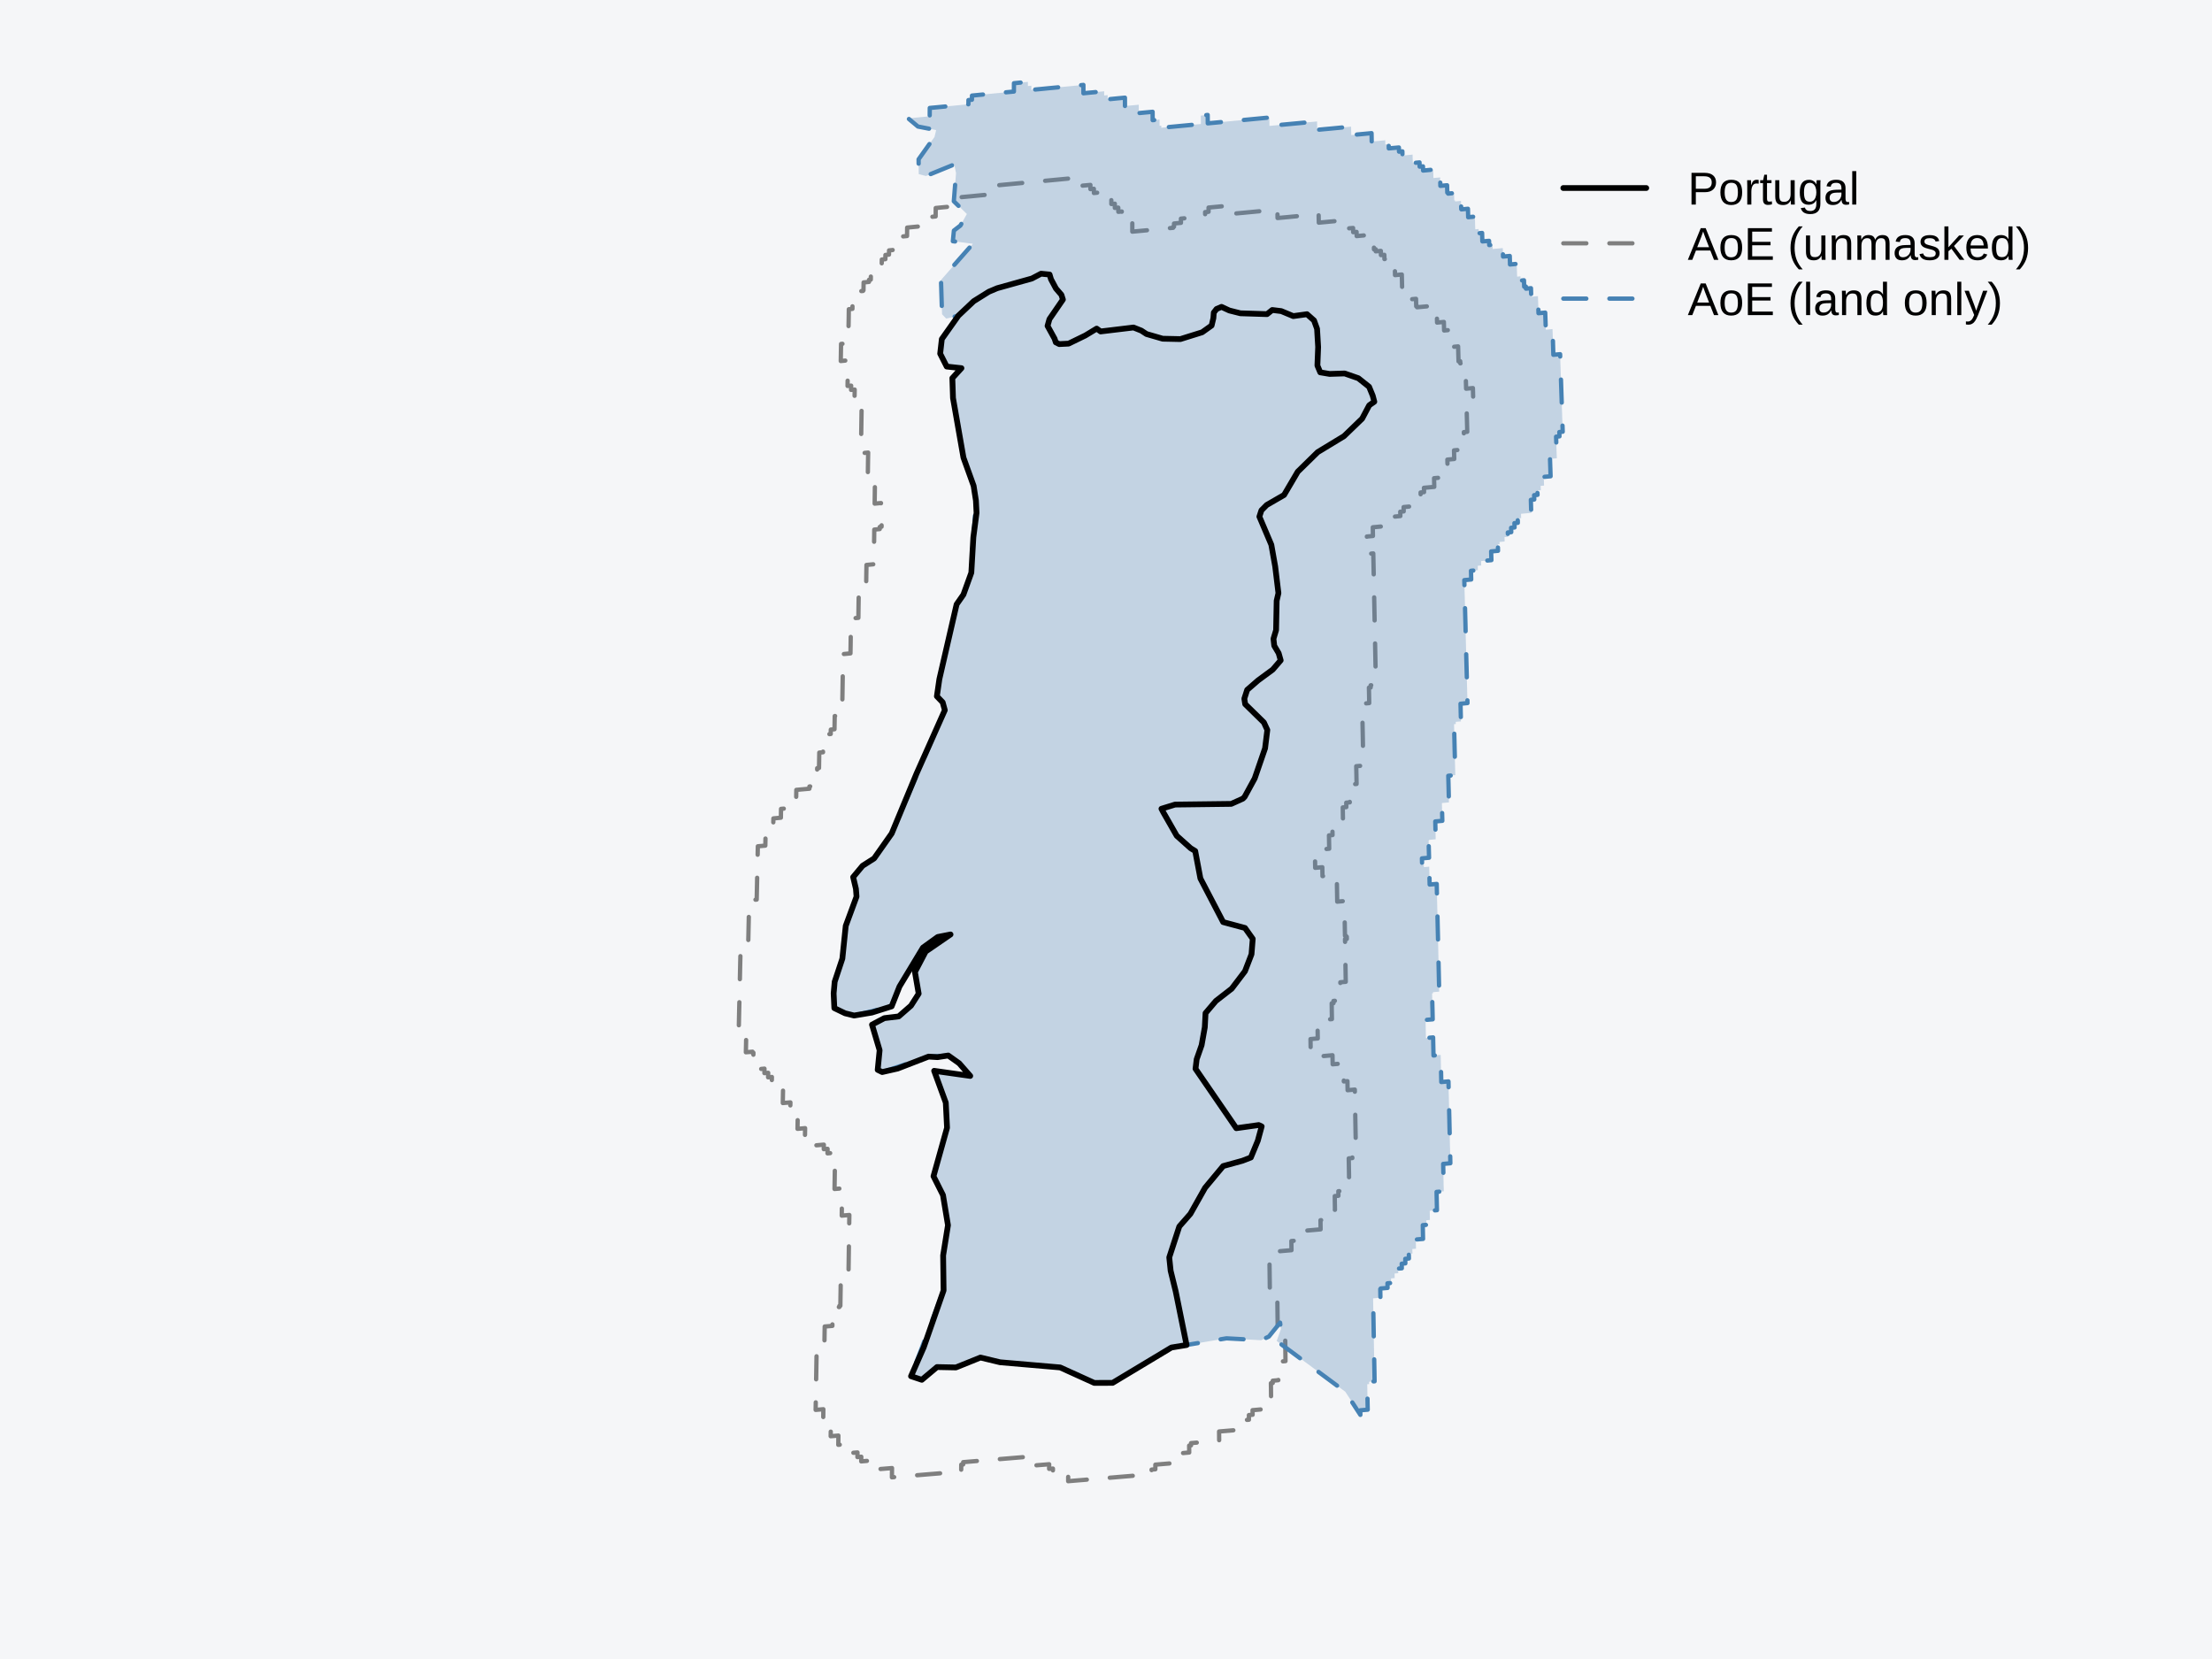
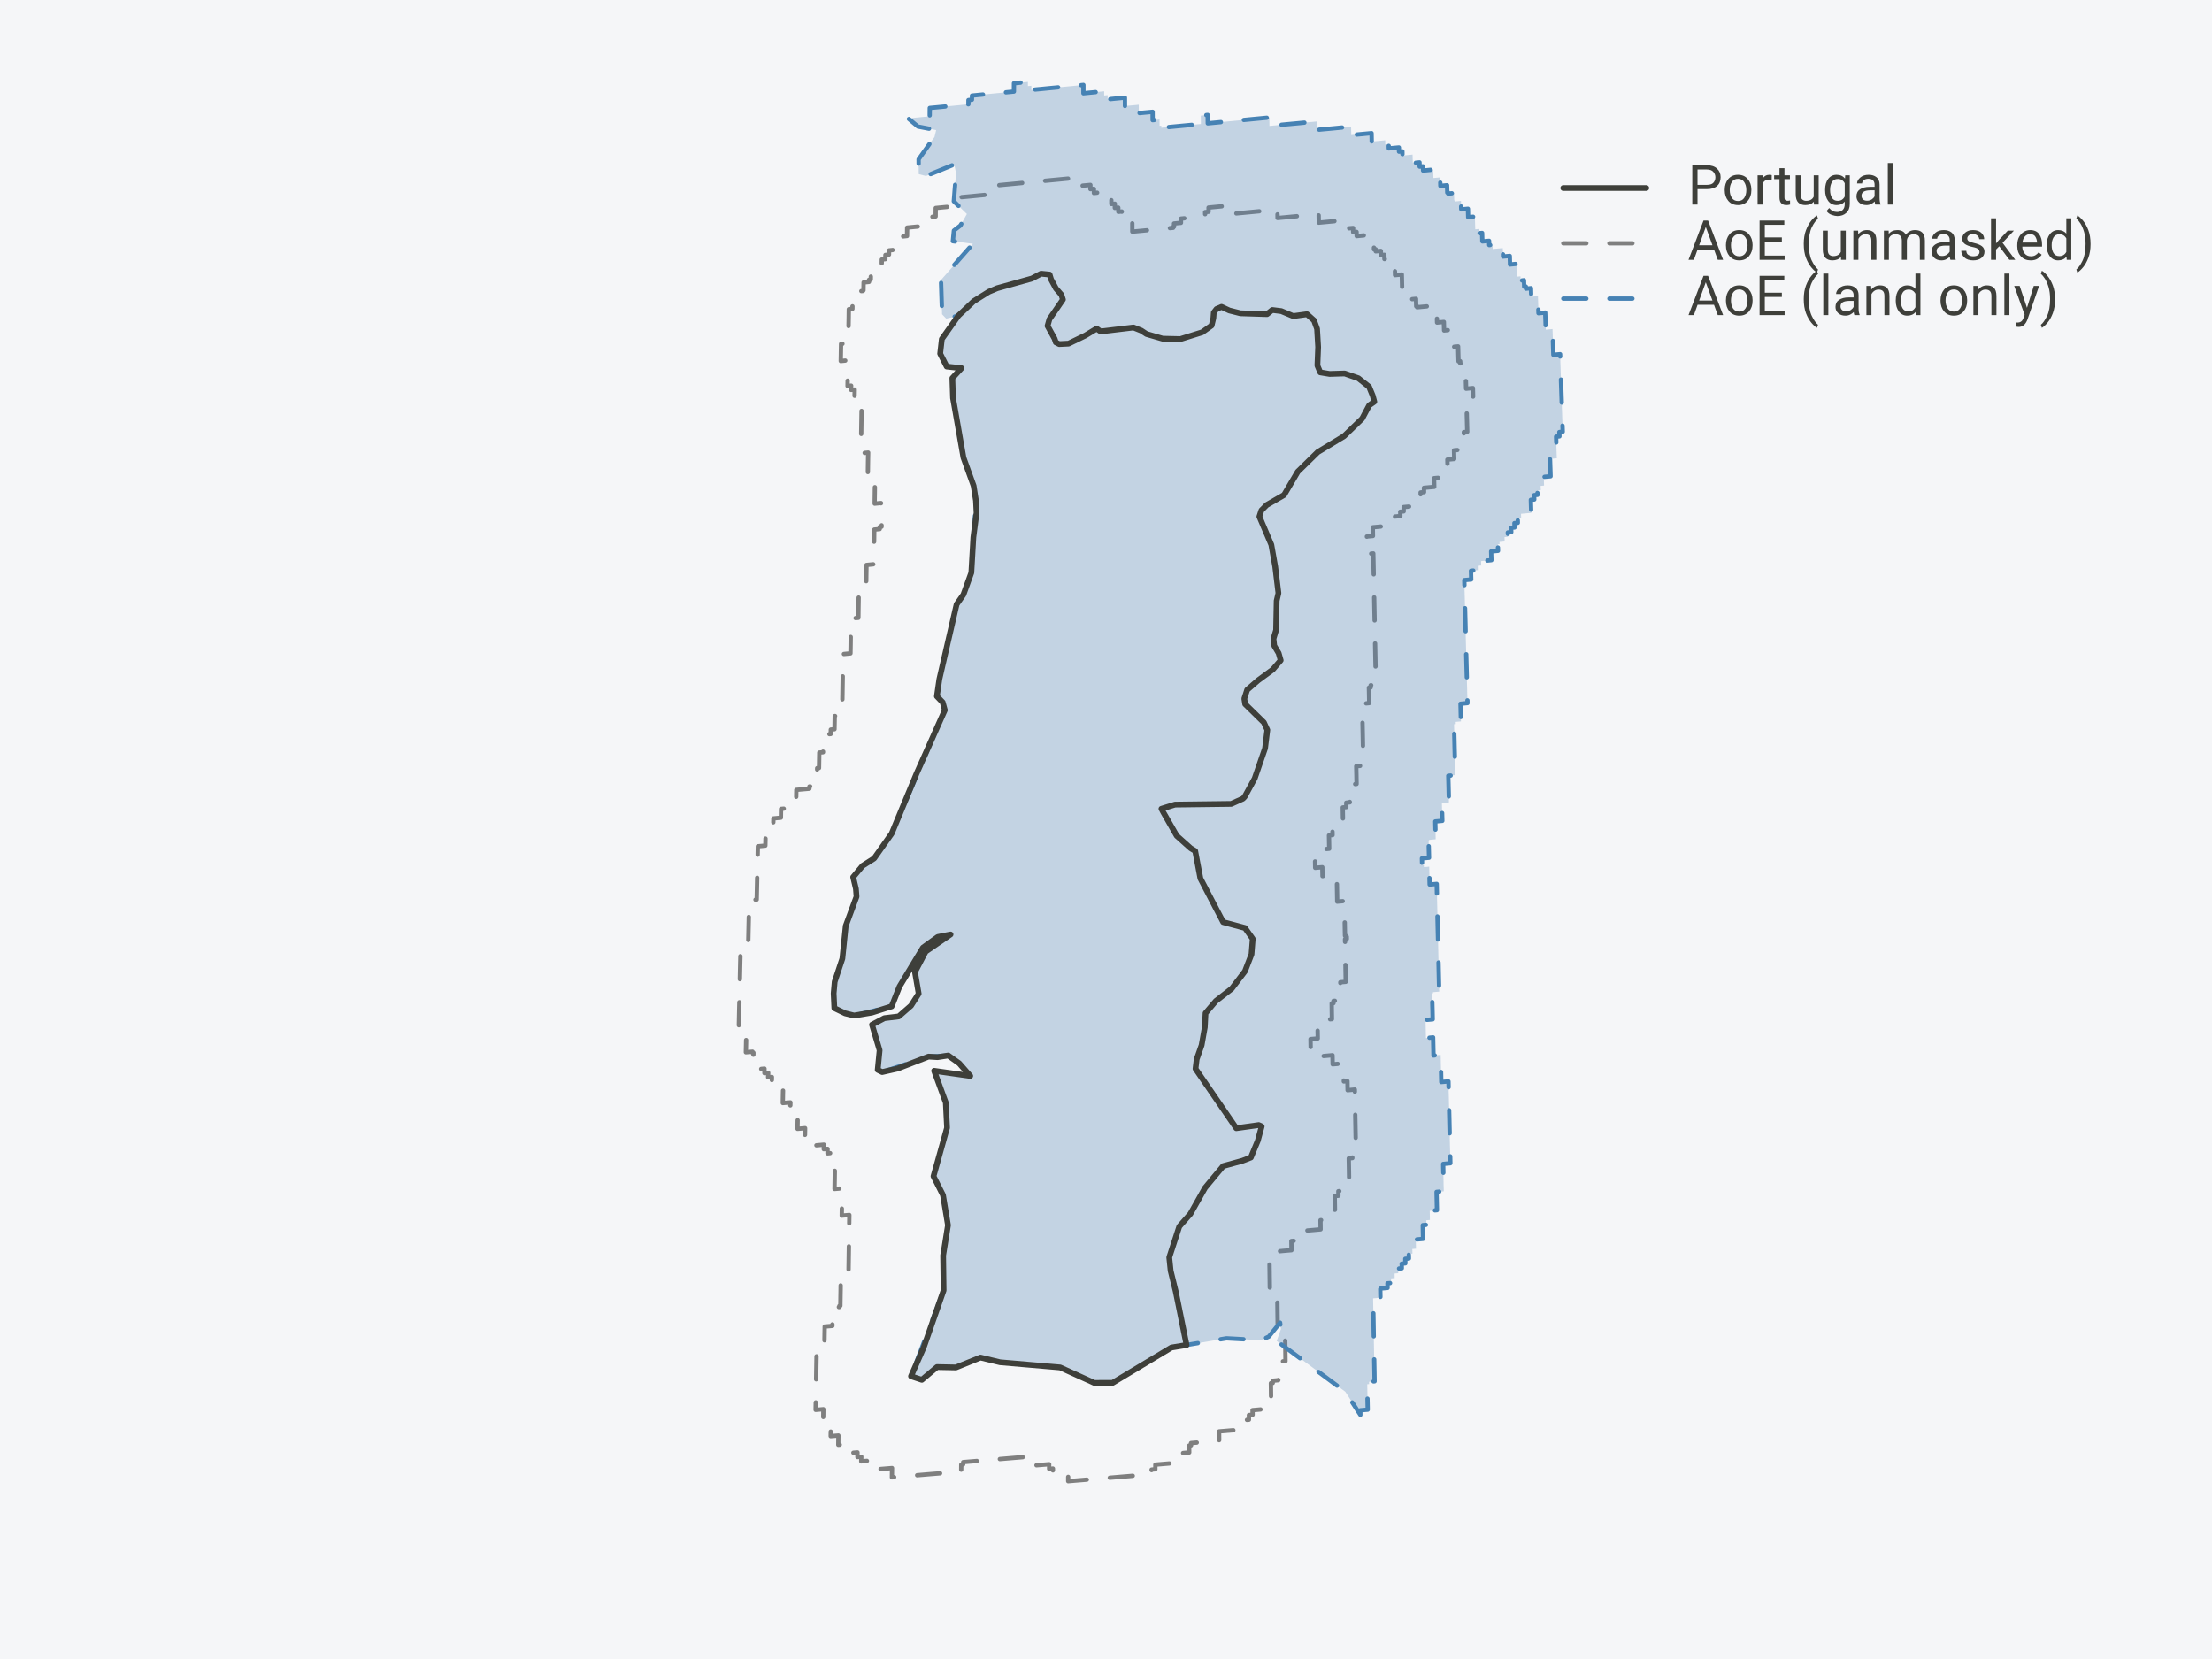
<svg xmlns="http://www.w3.org/2000/svg" width="576.00pt" height="432.00pt" viewBox="0 0 576.00 432.00">
  <g class="svglite">
    <defs>
      <style type="text/css">
-     .svglite line, .svglite polyline, .svglite polygon, .svglite path, .svglite rect, .svglite circle {
+     /* theme-aware-processed */
+     .svglite line, .svglite polyline, .svglite polygon, .svglite path, .svglite circle {
      fill: none;
-       stroke: #000000;
+       stroke: #3E3F3A;
+       stroke-linecap: round;
+       stroke-linejoin: round;
+       stroke-miterlimit: 10.00;
+     }
+     .svglite &gt; g &gt; rect {
+       fill: none;
+       stroke: #3E3F3A;
      stroke-linecap: round;
      stroke-linejoin: round;
      stroke-miterlimit: 10.00;
    }
    .svglite text {
      white-space: pre;
+       fill: #3E3F3A;
    }
    .svglite g.glyphgroup path {
      fill: inherit;
      stroke: none;
    }
  </style>
    </defs>
    <rect width="100%" height="100%" style="stroke: none; fill: #F5F6F8;" />
    <defs>
      <clipPath id="cpMC4wMHw1NzYuMDB8MC4wMHw0MzIuMDA=">
        <rect x="0.00" y="0.00" width="576.00" height="432.00" />
      </clipPath>
    </defs>
    <g clip-path="url(#cpMC4wMHw1NzYuMDB8MC4wMHw0MzIuMDA=)">
</g>
    <defs>
      <clipPath id="cpMTQuNDB8NTYxLjYwfDE0LjQwfDQxNy42MA==">
        <rect x="14.40" y="14.40" width="547.20" height="403.20" />
      </clipPath>
    </defs>
    <g clip-path="url(#cpMTQuNDB8NTYxLjYwfDE0LjQwfDQxNy42MA==)">
-       <rect x="14.40" y="14.40" width="547.20" height="403.20" style="stroke-width: 0.75; stroke: #F5F6F8; fill: #F5F6F8;" />
+       <rect class="legend-bg" x="14.40" y="14.40" width="547.20" height="403.20" style="stroke-width: 0.75; stroke: #F5F6F8; fill: #F5F6F8;" />
      <path d="M 370.79 127.02 L 371.69 126.94 L 373.48 126.78 L 373.43 124.52 L 375.22 124.36 L 375.16 122.10 L 376.95 121.94 L 376.89 119.68 L 378.68 119.52 L 378.62 117.27 L 380.41 117.10 L 380.35 114.85 L 380.32 113.73 L 381.21 113.65 L 381.18 112.52 L 382.07 112.44 L 381.95 107.95 L 381.89 105.70 L 383.66 105.54 L 383.60 103.29 L 383.54 101.05 L 381.77 101.22 L 381.71 98.98 L 381.65 96.74 L 380.76 96.82 L 380.73 95.70 L 380.70 94.58 L 380.26 94.62 L 380.24 94.06 L 379.80 94.10 L 379.75 92.43 L 379.69 90.20 L 378.37 90.32 L 378.35 89.76 L 377.91 89.80 L 377.81 85.90 L 376.04 86.06 L 375.98 83.83 L 374.21 84.00 L 374.15 81.77 L 372.38 81.93 L 372.33 79.71 L 370.55 79.87 L 369.00 80.01 L 369.00 79.74 L 368.78 79.76 L 368.73 77.81 L 366.96 77.97 L 366.90 75.75 L 365.13 75.92 L 365.08 73.70 L 365.03 71.48 L 363.26 71.64 L 363.21 69.43 L 361.88 69.55 L 361.87 69.00 L 361.42 69.04 L 361.39 67.37 L 360.50 67.46 L 360.48 66.35 L 359.59 66.43 L 359.57 65.33 L 358.24 65.45 L 358.23 64.90 L 357.78 64.94 L 357.75 63.28 L 355.97 63.44 L 355.93 61.23 L 353.27 61.48 L 353.25 60.38 L 352.36 60.46 L 352.34 59.36 L 350.56 59.52 L 349.67 59.60 L 349.65 58.50 L 348.76 58.58 L 348.74 57.48 L 343.41 57.98 L 343.37 55.77 L 341.59 55.94 L 339.81 56.11 L 338.03 56.27 L 336.24 56.44 L 334.46 56.61 L 332.67 56.77 L 332.64 54.57 L 330.86 54.74 L 327.28 55.07 L 323.70 55.41 L 320.11 55.74 L 318.31 55.91 L 318.29 53.71 L 316.49 53.88 L 314.70 54.05 L 314.71 55.15 L 313.81 55.23 L 313.82 56.34 L 312.92 56.42 L 309.31 56.76 L 307.51 56.93 L 307.52 58.03 L 306.61 58.11 L 305.71 58.20 L 305.72 59.03 L 305.49 59.05 L 305.49 59.32 L 303.91 59.47 L 302.10 59.64 L 300.29 59.81 L 298.48 59.98 L 296.67 60.15 L 294.85 60.32 L 294.85 58.12 L 293.48 58.25 L 293.48 57.70 L 293.03 57.74 L 293.02 56.09 L 292.12 56.17 L 292.11 55.07 L 291.21 55.16 L 291.20 54.06 L 290.30 54.14 L 290.30 53.04 L 289.39 53.13 L 289.39 52.03 L 287.57 52.20 L 287.57 50.00 L 284.85 50.26 L 284.84 49.16 L 283.94 49.25 L 283.94 48.15 L 282.12 48.32 L 280.30 48.50 L 280.30 46.30 L 276.67 46.65 L 262.07 48.03 L 258.41 48.38 L 258.39 50.30 L 258.17 50.32 L 258.16 50.59 L 256.56 50.75 L 254.72 50.92 L 252.89 51.10 L 251.05 51.27 L 249.21 51.44 L 249.20 52.54 L 248.28 52.63 L 248.27 53.73 L 247.35 53.81 L 243.66 54.16 L 243.64 56.36 L 241.79 56.54 L 239.95 56.71 L 239.93 58.36 L 239.46 58.40 L 239.46 58.95 L 236.22 59.26 L 236.19 61.46 L 234.34 61.64 L 234.32 63.29 L 233.85 63.33 L 233.84 63.88 L 232.45 64.01 L 232.44 65.11 L 231.51 65.20 L 231.49 66.30 L 230.56 66.39 L 230.55 67.49 L 229.62 67.58 L 229.60 68.68 L 228.67 68.77 L 228.66 69.87 L 227.73 69.96 L 227.71 71.07 L 226.78 71.15 L 226.75 72.81 L 226.29 72.85 L 226.28 73.41 L 224.88 73.54 L 224.85 75.61 L 224.73 75.62 L 224.73 75.76 L 222.98 75.92 L 222.94 78.13 L 222.92 79.24 L 221.99 79.33 L 221.97 80.43 L 221.03 80.52 L 221.00 82.74 L 220.92 87.17 L 220.89 89.39 L 219.01 89.56 L 218.97 91.78 L 218.93 94.01 L 220.81 93.83 L 220.77 96.05 L 220.70 100.50 L 221.64 100.42 L 221.62 101.53 L 222.56 101.44 L 222.54 102.56 L 222.51 104.79 L 222.47 107.02 L 224.24 106.85 L 224.24 106.99 L 224.35 106.98 L 224.25 113.55 L 224.18 118.02 L 226.07 117.85 L 226.03 120.09 L 226.00 122.33 L 225.97 124.58 L 225.93 126.82 L 227.82 126.65 L 227.76 131.14 L 229.41 130.99 L 229.41 131.27 L 229.65 131.25 L 229.62 133.22 L 229.59 135.47 L 229.56 137.16 L 229.09 137.21 L 229.08 137.77 L 227.66 137.90 L 227.63 140.16 L 227.56 144.67 L 227.53 146.79 L 227.41 146.80 L 227.41 146.94 L 225.63 147.11 L 225.59 149.37 L 225.56 151.63 L 223.66 151.81 L 223.62 154.07 L 223.55 158.61 L 223.52 160.88 L 221.61 161.05 L 221.57 163.32 L 221.53 165.59 L 221.50 167.87 L 221.46 170.14 L 219.55 170.32 L 219.51 172.59 L 219.43 177.15 L 219.36 181.72 L 219.29 185.72 L 218.81 185.76 L 218.80 186.33 L 217.36 186.46 L 217.32 188.75 L 217.30 189.90 L 216.34 189.98 L 216.32 191.13 L 215.35 191.22 L 215.29 194.65 L 214.33 194.74 L 214.31 195.89 L 213.34 195.97 L 213.30 198.27 L 213.27 199.99 L 212.79 200.03 L 212.78 200.61 L 211.32 200.74 L 211.25 204.76 L 210.77 204.80 L 210.76 205.38 L 207.36 205.68 L 207.32 207.98 L 205.37 208.15 L 205.33 210.46 L 203.38 210.63 L 203.34 212.93 L 201.39 213.11 L 201.34 215.41 L 199.39 215.59 L 199.29 220.20 L 197.34 220.37 L 197.29 222.68 L 197.24 224.99 L 197.19 227.30 L 197.14 229.62 L 197.09 231.93 L 197.04 234.25 L 195.08 234.42 L 194.98 239.06 L 194.88 243.70 L 194.80 247.18 L 193.82 247.27 L 193.79 248.43 L 192.81 248.52 L 192.75 250.85 L 192.70 253.17 L 192.65 255.50 L 192.60 257.83 L 192.55 260.16 L 192.49 262.50 L 192.44 264.83 L 192.39 267.17 L 192.34 269.51 L 194.07 269.36 L 194.06 269.65 L 194.31 269.63 L 194.27 271.67 L 194.22 274.01 L 195.95 273.86 L 195.94 274.16 L 196.19 274.13 L 196.15 276.18 L 197.14 276.10 L 197.11 277.27 L 198.10 277.18 L 198.08 278.36 L 199.07 278.27 L 199.05 279.44 L 200.04 279.36 L 200.01 280.53 L 201.00 280.44 L 200.98 281.62 L 201.97 281.53 L 201.95 282.70 L 203.93 282.53 L 203.88 284.88 L 203.84 287.23 L 205.82 287.06 L 205.77 289.41 L 205.73 291.76 L 207.71 291.59 L 207.67 293.95 L 209.65 293.77 L 209.61 296.13 L 211.59 295.96 L 211.55 298.32 L 213.53 298.15 L 214.53 298.06 L 214.51 299.24 L 215.50 299.15 L 215.48 300.33 L 217.46 300.16 L 217.42 302.52 L 217.35 307.25 L 217.31 309.61 L 219.05 309.47 L 219.04 309.76 L 219.29 309.74 L 219.26 311.81 L 219.22 314.18 L 219.19 316.55 L 221.17 316.38 L 221.03 325.87 L 220.93 333.00 L 218.93 333.17 L 218.90 335.55 L 218.86 337.93 L 218.83 340.02 L 218.58 340.04 L 218.58 340.34 L 216.83 340.48 L 216.75 345.26 L 214.75 345.42 L 214.71 347.81 L 214.68 350.05 L 214.55 350.06 L 214.55 350.21 L 212.67 350.37 L 212.59 355.15 L 212.43 364.73 L 212.39 367.13 L 214.40 366.96 L 214.37 369.36 L 215.37 369.27 L 215.35 370.47 L 216.36 370.39 L 216.31 373.99 L 218.32 373.82 L 218.29 376.23 L 220.30 376.06 L 220.26 378.46 L 223.29 378.21 L 223.27 379.42 L 224.28 379.33 L 224.26 380.54 L 226.27 380.37 L 227.28 380.29 L 227.26 381.49 L 228.27 381.41 L 228.25 382.61 L 232.28 382.28 L 232.25 384.69 L 234.26 384.52 L 236.27 384.35 L 238.27 384.19 L 240.28 384.02 L 242.29 383.85 L 244.29 383.69 L 246.29 383.52 L 248.29 383.36 L 250.29 383.19 L 250.31 381.38 L 250.81 381.34 L 250.81 380.74 L 260.28 379.95 L 267.25 379.37 L 267.24 380.57 L 268.24 380.49 L 268.23 381.70 L 270.22 381.53 L 272.20 381.37 L 273.20 381.28 L 273.19 382.49 L 274.18 382.41 L 274.18 383.61 L 276.17 383.45 L 278.15 383.28 L 278.15 385.70 L 280.13 385.53 L 282.11 385.37 L 284.09 385.20 L 286.07 385.04 L 288.04 384.87 L 290.02 384.71 L 291.99 384.54 L 293.96 384.38 L 295.94 384.21 L 297.91 384.05 L 299.87 383.89 L 299.87 382.68 L 300.85 382.60 L 300.85 381.39 L 303.80 381.14 L 305.76 380.98 L 305.75 378.56 L 307.71 378.40 L 309.67 378.23 L 309.65 376.43 L 310.14 376.38 L 310.14 375.78 L 315.52 375.33 L 317.47 375.17 L 317.45 372.75 L 319.40 372.59 L 321.35 372.43 L 323.30 372.26 L 323.27 369.85 L 325.22 369.69 L 325.21 368.48 L 326.18 368.40 L 326.16 367.20 L 327.14 367.12 L 329.08 366.95 L 329.05 364.54 L 330.99 364.38 L 330.94 360.17 L 331.42 360.13 L 331.42 359.53 L 332.87 359.40 L 332.84 357.00 L 332.81 354.60 L 334.74 354.43 L 334.68 349.63 L 334.65 347.23 L 333.69 347.32 L 333.67 346.12 L 332.71 346.20 L 332.70 345.00 L 332.67 342.61 L 332.64 340.21 L 332.61 337.82 L 332.58 335.43 L 330.66 335.59 L 330.57 328.43 L 332.49 328.26 L 332.47 325.88 L 334.38 325.71 L 336.30 325.55 L 336.27 323.16 L 338.18 323.00 L 340.10 322.83 L 340.07 320.75 L 340.31 320.73 L 340.30 320.43 L 341.97 320.29 L 343.88 320.12 L 343.85 317.74 L 345.75 317.58 L 345.72 315.20 L 347.62 315.03 L 347.58 312.65 L 347.57 311.46 L 348.52 311.38 L 348.50 310.19 L 349.45 310.11 L 349.41 307.74 L 351.31 307.57 L 351.27 305.20 L 351.23 302.82 L 351.21 301.64 L 352.15 301.56 L 352.13 300.37 L 353.08 300.29 L 353.00 295.55 L 352.83 286.09 L 352.79 283.72 L 350.91 283.89 L 350.87 281.53 L 349.93 281.61 L 349.91 280.43 L 348.96 280.51 L 348.91 276.98 L 347.02 277.14 L 346.98 274.78 L 345.10 274.95 L 344.15 275.03 L 344.14 273.85 L 343.19 273.94 L 343.18 272.76 L 341.29 272.92 L 341.25 270.57 L 343.14 270.41 L 343.10 268.05 L 344.99 267.89 L 344.95 265.54 L 346.83 265.37 L 346.79 263.03 L 346.77 261.27 L 347.24 261.22 L 347.23 260.64 L 348.63 260.51 L 348.60 258.17 L 348.57 256.41 L 349.03 256.37 L 349.02 255.78 L 350.43 255.66 L 350.39 253.32 L 350.35 250.98 L 350.31 248.64 L 350.27 246.30 L 350.24 244.55 L 350.71 244.50 L 350.70 243.92 L 350.46 243.94 L 350.46 243.65 L 350.23 243.67 L 350.19 241.63 L 350.15 239.29 L 350.11 236.96 L 350.07 234.63 L 348.21 234.79 L 348.13 230.14 L 346.27 230.30 L 346.23 227.98 L 344.37 228.14 L 344.33 225.82 L 342.47 225.98 L 342.43 223.66 L 344.29 223.49 L 344.26 221.17 L 346.12 221.01 L 346.08 218.69 L 346.06 217.53 L 346.99 217.45 L 346.97 216.29 L 347.90 216.20 L 347.86 214.18 L 348.10 214.16 L 348.09 213.87 L 349.71 213.72 L 349.67 211.41 L 349.65 210.25 L 350.58 210.17 L 350.56 209.01 L 351.48 208.93 L 351.44 206.62 L 351.41 204.88 L 351.87 204.84 L 351.86 204.26 L 353.25 204.14 L 353.21 201.83 L 353.16 199.52 L 355.01 199.36 L 354.96 197.05 L 354.88 192.44 L 354.79 187.84 L 354.71 183.25 L 356.54 183.08 L 356.50 180.78 L 356.46 179.06 L 356.92 179.02 L 356.91 178.45 L 358.28 178.33 L 358.19 173.74 L 358.01 164.60 L 357.83 155.47 L 357.65 146.38 L 357.60 144.11 L 356.69 144.19 L 356.67 143.05 L 355.77 143.14 L 355.74 142.00 L 355.70 140.02 L 355.93 140.00 L 355.93 139.71 L 357.51 139.57 L 357.47 137.30 L 361.08 136.97 L 361.05 135.28 L 361.50 135.23 L 361.49 134.67 L 362.84 134.55 L 364.65 134.38 L 364.62 133.25 L 365.52 133.17 L 365.50 132.04 L 368.20 131.79 L 368.15 129.53 L 369.94 129.37 L 369.92 128.24 L 370.82 128.15 L 370.79 127.02 Z" style="fill-rule: evenodd; stroke-width: 1.12; stroke: #7F7F7F; stroke-dasharray: 6.00,6.00;" />
      <path d="M 354.24 368.43 L 354.22 367.24 L 356.15 367.08 L 356.10 364.67 L 356.06 362.26 L 356.03 360.45 L 356.51 360.41 L 356.50 359.81 L 357.94 359.69 L 357.90 357.28 L 357.81 352.48 L 357.72 347.67 L 357.64 342.88 L 357.55 338.09 L 359.46 337.92 L 359.42 335.68 L 359.54 335.67 L 359.53 335.52 L 361.32 335.37 L 361.29 334.17 L 362.25 334.09 L 362.22 332.89 L 363.17 332.81 L 363.15 331.62 L 364.10 331.54 L 364.08 330.34 L 365.03 330.26 L 365.00 329.06 L 365.95 328.98 L 365.93 327.79 L 366.88 327.71 L 366.85 326.51 L 367.80 326.43 L 367.77 325.24 L 368.72 325.16 L 368.68 323.07 L 368.91 323.05 L 368.91 322.75 L 370.56 322.61 L 370.51 320.22 L 370.49 319.03 L 371.43 318.95 L 371.40 317.76 L 372.35 317.67 L 372.30 315.29 L 374.18 315.13 L 374.13 312.75 L 374.08 310.37 L 375.96 310.21 L 375.90 307.83 L 375.80 303.08 L 377.67 302.91 L 377.62 300.54 L 377.56 298.17 L 377.51 295.80 L 377.45 293.43 L 377.40 291.06 L 377.34 288.69 L 377.29 286.33 L 377.23 283.96 L 377.18 281.60 L 375.31 281.76 L 375.15 274.69 L 373.28 274.85 L 373.23 272.49 L 373.18 270.14 L 371.31 270.30 L 371.21 265.59 L 373.07 265.43 L 373.02 263.08 L 372.96 260.73 L 372.92 258.68 L 373.15 258.66 L 373.14 258.36 L 374.77 258.22 L 374.71 255.88 L 374.50 246.51 L 374.28 237.16 L 374.17 232.50 L 374.12 230.17 L 372.28 230.33 L 372.22 228.00 L 372.17 225.68 L 370.79 225.80 L 370.77 225.22 L 370.31 225.26 L 370.27 223.52 L 372.12 223.35 L 372.06 221.03 L 372.01 218.85 L 372.13 218.84 L 372.13 218.70 L 373.85 218.54 L 373.74 213.90 L 375.58 213.74 L 375.52 211.42 L 375.47 209.11 L 377.30 208.94 L 377.19 204.32 L 377.13 202.01 L 378.96 201.84 L 378.90 199.53 L 378.84 197.23 L 378.78 194.92 L 378.73 192.61 L 378.67 190.31 L 378.63 188.58 L 379.08 188.54 L 379.07 187.97 L 380.43 187.85 L 380.37 185.55 L 380.32 183.25 L 382.13 183.08 L 382.07 180.79 L 382.01 178.49 L 381.95 176.20 L 381.89 173.90 L 381.83 171.61 L 381.77 169.32 L 381.71 167.04 L 381.65 164.75 L 381.60 162.46 L 381.54 160.18 L 381.48 157.90 L 381.42 155.62 L 381.36 153.34 L 381.30 151.06 L 383.10 150.90 L 383.04 148.63 L 384.83 148.46 L 384.80 147.33 L 385.70 147.25 L 385.67 146.11 L 386.57 146.03 L 388.36 145.86 L 388.29 143.59 L 390.08 143.43 L 390.04 141.73 L 390.48 141.69 L 390.47 141.12 L 391.81 141.00 L 391.77 139.86 L 392.67 139.78 L 392.63 138.65 L 393.53 138.57 L 393.49 137.43 L 394.39 137.35 L 394.35 136.22 L 395.24 136.14 L 395.21 135.00 L 396.10 134.92 L 396.07 133.79 L 396.96 133.71 L 398.73 133.55 L 398.66 131.28 L 398.63 130.15 L 399.52 130.07 L 399.48 128.94 L 400.37 128.86 L 400.33 127.73 L 401.22 127.65 L 401.18 126.52 L 402.07 126.44 L 402.00 124.18 L 403.77 124.02 L 403.62 119.50 L 405.39 119.34 L 405.31 117.09 L 405.24 114.83 L 405.20 113.71 L 406.08 113.63 L 406.05 112.50 L 406.93 112.42 L 406.85 110.17 L 406.70 105.68 L 406.40 96.71 L 406.25 92.23 L 404.49 92.39 L 404.42 90.16 L 404.35 87.93 L 404.27 85.69 L 402.52 85.86 L 402.45 83.63 L 402.37 81.40 L 400.62 81.56 L 400.55 79.33 L 400.48 77.11 L 398.73 77.27 L 398.66 75.04 L 397.35 75.17 L 397.33 74.61 L 396.89 74.65 L 396.84 72.98 L 395.97 73.06 L 395.93 71.95 L 395.06 72.04 L 395.02 70.93 L 394.95 68.71 L 393.20 68.87 L 393.14 66.65 L 391.39 66.81 L 391.32 64.60 L 389.57 64.76 L 388.69 64.84 L 388.66 63.73 L 387.79 63.82 L 387.75 62.71 L 386.03 62.87 L 386.03 62.83 L 386.00 62.84 L 385.94 60.66 L 385.06 60.74 L 385.03 59.63 L 384.16 59.72 L 384.12 58.61 L 384.06 56.40 L 382.31 56.56 L 382.25 54.36 L 380.55 54.52 L 380.55 54.45 L 380.50 54.45 L 380.44 52.31 L 378.91 52.46 L 378.90 52.18 L 378.68 52.20 L 378.63 50.27 L 377.09 50.42 L 377.09 50.14 L 376.87 50.16 L 376.82 48.24 L 375.07 48.40 L 375.01 46.20 L 373.26 46.36 L 373.20 44.16 L 371.45 44.33 L 370.57 44.41 L 370.54 43.31 L 369.67 43.39 L 369.64 42.29 L 367.89 42.46 L 367.83 40.26 L 366.08 40.43 L 365.20 40.51 L 365.18 39.41 L 364.30 39.49 L 364.27 38.40 L 362.52 38.56 L 361.64 38.64 L 361.61 37.55 L 360.73 37.63 L 360.71 36.53 L 358.95 36.70 L 357.19 36.86 L 357.15 34.67 L 355.39 34.84 L 351.87 35.17 L 351.82 32.98 L 350.06 33.14 L 348.30 33.31 L 346.53 33.48 L 344.77 33.64 L 343.00 33.81 L 342.96 31.62 L 341.19 31.79 L 334.11 32.45 L 330.56 32.79 L 330.53 30.60 L 328.75 30.77 L 326.97 30.94 L 325.20 31.11 L 323.42 31.28 L 321.64 31.44 L 319.85 31.61 L 318.07 31.78 L 316.28 31.95 L 314.50 32.12 L 314.48 29.93 L 312.69 30.10 L 312.71 32.29 L 310.92 32.46 L 309.13 32.63 L 307.34 32.80 L 305.55 32.97 L 303.75 33.14 L 302.40 33.26 L 302.40 32.72 L 301.95 32.76 L 301.94 31.12 L 300.15 31.29 L 300.14 29.11 L 298.34 29.28 L 296.54 29.45 L 296.53 27.27 L 294.74 27.44 L 292.94 27.61 L 292.93 25.43 L 291.13 25.60 L 289.33 25.78 L 288.43 25.86 L 288.43 24.77 L 287.53 24.86 L 287.53 23.77 L 283.92 24.11 L 282.12 24.29 L 282.12 22.11 L 280.32 22.28 L 278.51 22.46 L 276.70 22.63 L 274.90 22.80 L 273.09 22.97 L 271.28 23.15 L 269.46 23.32 L 268.56 23.41 L 268.56 22.32 L 267.66 22.41 L 267.66 21.32 L 265.85 21.49 L 264.03 21.67 L 264.02 23.84 L 262.20 24.01 L 260.39 24.19 L 258.57 24.36 L 256.75 24.54 L 254.93 24.71 L 253.10 24.89 L 253.09 25.97 L 252.18 26.06 L 252.17 27.15 L 251.26 27.24 L 247.60 27.59 L 243.95 27.94 L 242.11 28.11 L 242.09 30.29 L 240.26 30.46 L 238.42 30.64 L 236.58 30.82 L 236.58 30.90 L 239.03 32.95 L 243.77 33.87 L 243.34 35.66 L 239.20 41.49 L 239.24 45.34 L 241.12 45.83 L 248.49 42.82 L 248.95 45.10 L 248.37 52.41 L 251.77 55.72 L 250.10 58.72 L 248.39 60.04 L 248.12 62.81 L 253.34 63.48 L 245.03 72.91 L 245.31 81.83 L 246.39 82.97 L 249.56 82.20 L 245.25 88.29 L 244.82 92.09 L 246.52 95.45 L 250.36 95.87 L 247.99 98.46 L 248.16 103.64 L 250.88 119.16 L 253.53 126.51 L 254.13 130.35 L 252.93 149.13 L 250.87 154.84 L 249.10 157.37 L 244.61 176.84 L 243.96 181.31 L 245.47 182.88 L 246.03 184.92 L 232.20 217.03 L 227.62 223.53 L 224.61 225.45 L 222.16 228.39 L 223.04 233.48 L 220.23 241.09 L 219.35 249.62 L 217.35 255.64 L 217.08 258.68 L 217.26 262.51 L 222.41 264.44 L 232.18 262.05 L 234.22 256.90 L 240.34 246.76 L 244.18 243.99 L 247.52 243.33 L 241.04 247.78 L 238.25 253.10 L 239.22 258.75 L 237.22 261.88 L 234.02 264.67 L 230.29 265.12 L 227.07 266.82 L 229.05 273.48 L 228.55 278.59 L 229.72 279.16 L 241.79 275.14 L 246.92 274.85 L 252.65 280.17 L 243.25 278.84 L 246.28 287.13 L 246.61 293.66 L 243.08 306.29 L 245.55 311.20 L 246.85 319.04 L 245.59 326.92 L 245.71 336.02 L 237.23 358.36 L 240.04 359.30 L 243.99 355.98 L 248.92 356.08 L 255.31 353.50 L 260.41 354.73 L 276.07 356.08 L 284.96 360.11 L 289.73 360.09 L 305.04 350.89 L 319.37 348.50 L 328.39 348.99 L 330.41 348.04 L 333.33 344.41 L 333.55 346.08 L 332.45 349.18 L 350.32 362.41 L 354.24 368.43 Z" style="fill-rule: evenodd; fill: #4D80B3; fill-opacity: 0.30; stroke-width: 1.12; stroke: #4682B4; stroke-dasharray: 6.00,6.00;" />
      <path d="M 245.25 88.29 L 244.82 92.09 L 246.52 95.45 L 250.36 95.87 L 247.99 98.46 L 248.16 103.64 L 250.88 119.16 L 253.53 126.51 L 254.13 130.35 L 254.29 133.55 L 253.46 139.91 L 252.93 149.13 L 250.87 154.84 L 249.10 157.37 L 244.61 176.84 L 243.96 181.31 L 245.47 182.88 L 246.03 184.92 L 238.66 201.46 L 232.20 217.03 L 227.62 223.53 L 224.61 225.45 L 222.16 228.39 L 222.88 231.44 L 223.04 233.48 L 220.23 241.09 L 219.35 249.62 L 217.35 255.64 L 217.08 258.68 L 217.26 262.51 L 220.06 263.86 L 222.41 264.44 L 227.03 263.67 L 232.18 262.05 L 234.22 256.90 L 240.34 246.76 L 244.18 243.99 L 247.52 243.33 L 241.04 247.78 L 238.25 253.10 L 239.22 258.75 L 237.22 261.88 L 234.02 264.67 L 230.29 265.12 L 227.07 266.82 L 229.05 273.48 L 228.55 278.59 L 229.72 279.16 L 233.74 278.25 L 241.79 275.14 L 244.14 275.28 L 246.92 274.85 L 249.77 276.88 L 252.65 280.17 L 243.25 278.84 L 246.28 287.13 L 246.61 293.66 L 243.08 306.29 L 245.55 311.20 L 246.85 319.04 L 245.59 326.92 L 245.71 336.02 L 240.53 350.86 L 237.23 358.36 L 240.04 359.30 L 243.99 355.98 L 248.92 356.08 L 255.31 353.50 L 260.41 354.73 L 276.07 356.08 L 284.96 360.11 L 289.73 360.09 L 305.04 350.89 L 308.98 350.24 L 306.15 336.27 L 304.83 330.90 L 304.47 327.42 L 307.09 319.37 L 309.98 316.08 L 313.80 309.30 L 318.51 303.64 L 323.52 302.26 L 325.72 301.41 L 327.53 297.04 L 328.54 293.32 L 327.77 292.96 L 321.93 293.78 L 311.31 278.31 L 311.61 275.83 L 312.90 272.15 L 313.73 267.49 L 313.92 263.82 L 316.61 260.65 L 320.74 257.44 L 324.19 252.90 L 325.89 248.48 L 326.21 244.47 L 324.20 241.64 L 318.51 240.11 L 312.58 228.74 L 311.23 221.60 L 310.04 220.87 L 306.42 217.64 L 302.94 211.55 L 302.44 210.60 L 305.98 209.51 L 320.61 209.33 L 323.65 207.96 L 324.11 207.48 L 326.72 202.70 L 329.42 194.86 L 330.01 190.08 L 329.11 188.12 L 324.24 183.35 L 324.02 181.93 L 324.76 179.64 L 327.59 177.18 L 331.42 174.36 L 333.49 171.95 L 332.96 170.09 L 331.81 168.15 L 331.61 166.34 L 332.29 164.08 L 332.44 156.43 L 332.90 154.45 L 332.06 147.52 L 331.05 141.85 L 327.94 134.53 L 328.47 132.89 L 329.85 131.50 L 334.37 128.89 L 337.93 122.83 L 343.13 117.73 L 349.97 113.58 L 354.70 109.01 L 356.54 105.54 L 357.87 104.61 L 357.45 103.02 L 356.50 100.71 L 353.71 98.49 L 350.15 97.25 L 346.23 97.37 L 343.79 96.96 L 343.05 95.19 L 343.24 90.37 L 342.96 85.62 L 342.17 83.44 L 340.34 81.82 L 336.76 82.31 L 333.64 81.01 L 331.29 80.72 L 329.94 81.80 L 323.00 81.58 L 320.11 80.85 L 318.08 79.91 L 316.79 80.46 L 316.07 81.39 L 315.96 82.85 L 315.50 84.77 L 313.03 86.53 L 307.36 88.30 L 302.77 88.20 L 298.55 86.98 L 297.20 86.09 L 295.16 85.28 L 286.60 86.31 L 285.57 85.57 L 282.62 87.36 L 278.26 89.48 L 275.82 89.60 L 274.93 89.15 L 274.61 88.19 L 272.78 84.87 L 273.27 83.11 L 276.78 78.00 L 276.39 76.77 L 274.96 75.11 L 273.68 72.72 L 273.31 71.49 L 271.09 71.27 L 268.71 72.52 L 259.66 75.05 L 257.49 75.97 L 253.55 78.43 L 249.56 82.20 L 245.25 88.29 Z" style="fill-rule: evenodd; stroke-width: 1.50;" />
      <line x1="407.08" y1="48.96" x2="428.68" y2="48.96" style="stroke-width: 1.50;" />
      <line x1="407.08" y1="63.36" x2="428.68" y2="63.36" style="stroke-width: 1.12; stroke: #7F7F7F; stroke-dasharray: 6.00,6.00;" />
      <line x1="407.08" y1="77.76" x2="428.68" y2="77.76" style="stroke-width: 1.12; stroke: #4682B4; stroke-dasharray: 6.00,6.00;" />
-       <text x="439.48" y="53.26" style="font-size: 12.00px; font-family: &quot;Arial&quot;;" textLength="44.69px" lengthAdjust="spacingAndGlyphs">Portugal</text>
-       <text x="439.48" y="67.66" style="font-size: 12.00px; font-family: &quot;Arial&quot;;" textLength="89.36px" lengthAdjust="spacingAndGlyphs">AoE (unmasked)</text>
-       <text x="439.48" y="82.06" style="font-size: 12.00px; font-family: &quot;Arial&quot;;" textLength="82.03px" lengthAdjust="spacingAndGlyphs">AoE (land only)</text>
+       <text x="439.48" y="53.26" style="font-size: 1.2em; font-family: &quot;Roboto&quot;, -apple-system, BlinkMacSystemFont, &quot;Segoe UI&quot;, system-ui, sans-serif;">Portugal</text>
+       <text x="439.48" y="67.66" style="font-size: 1.2em; font-family: &quot;Roboto&quot;, -apple-system, BlinkMacSystemFont, &quot;Segoe UI&quot;, system-ui, sans-serif;">AoE (unmasked)</text>
+       <text x="439.48" y="82.06" style="font-size: 1.2em; font-family: &quot;Roboto&quot;, -apple-system, BlinkMacSystemFont, &quot;Segoe UI&quot;, system-ui, sans-serif;">AoE (land only)</text>
    </g>
  </g>
</svg>
